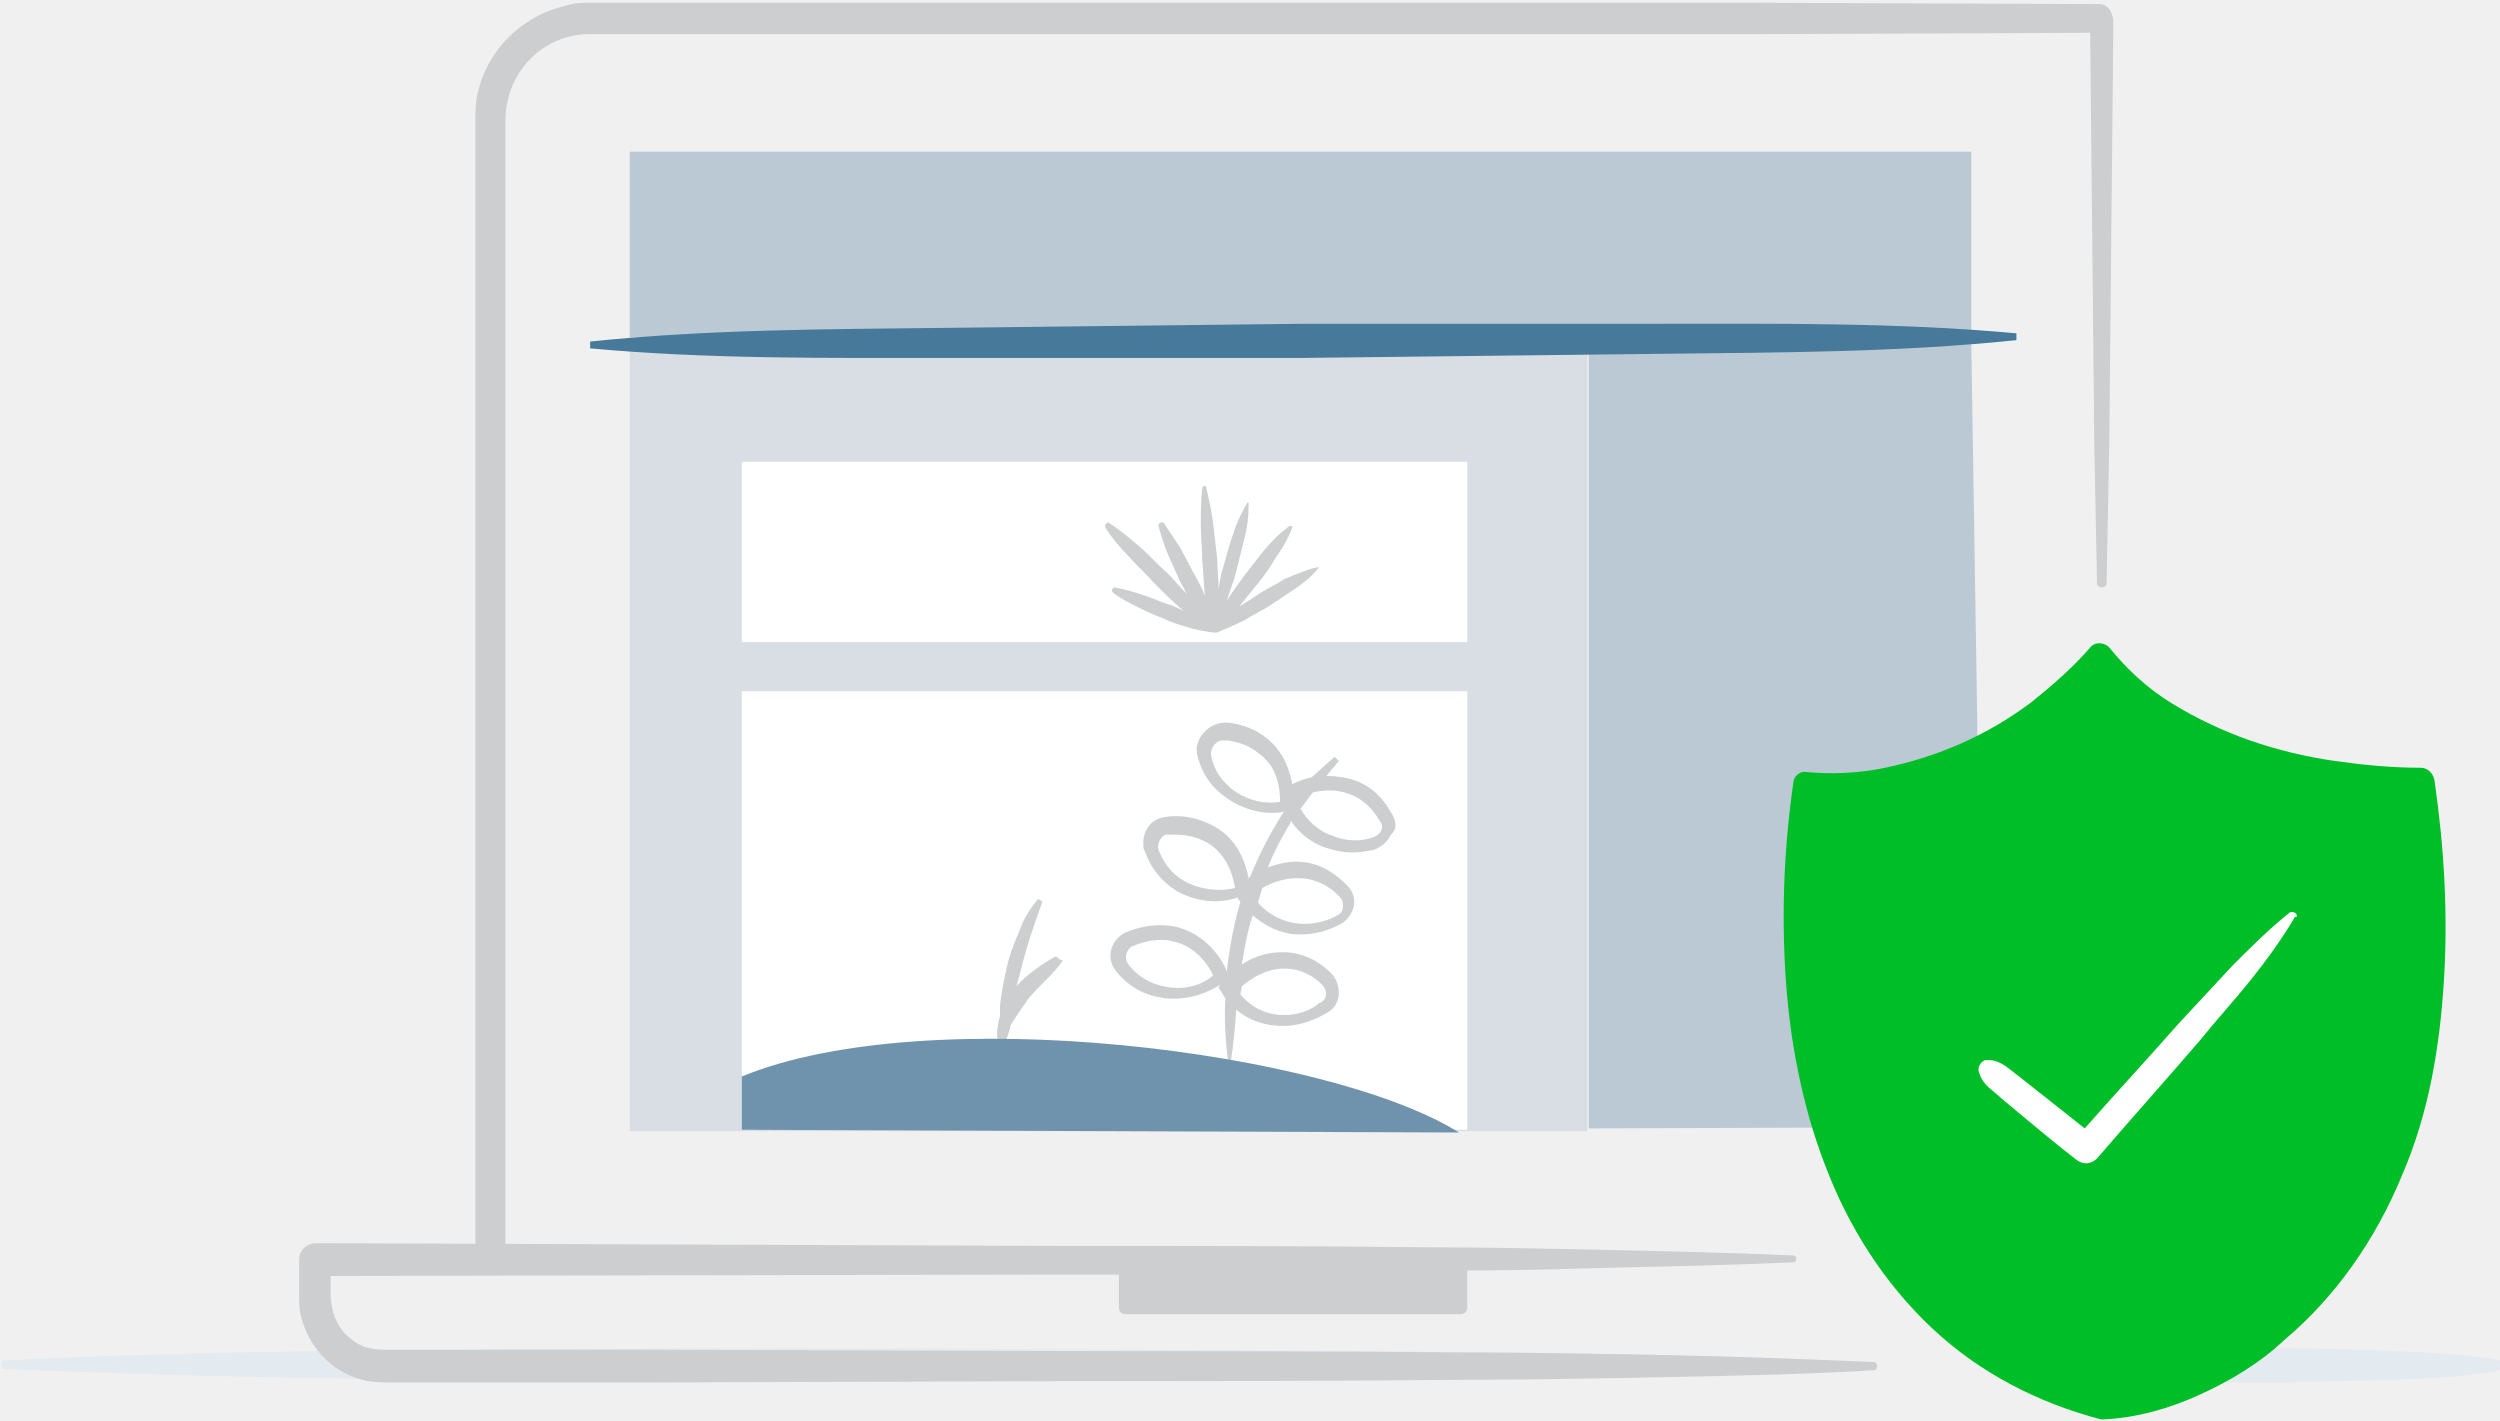
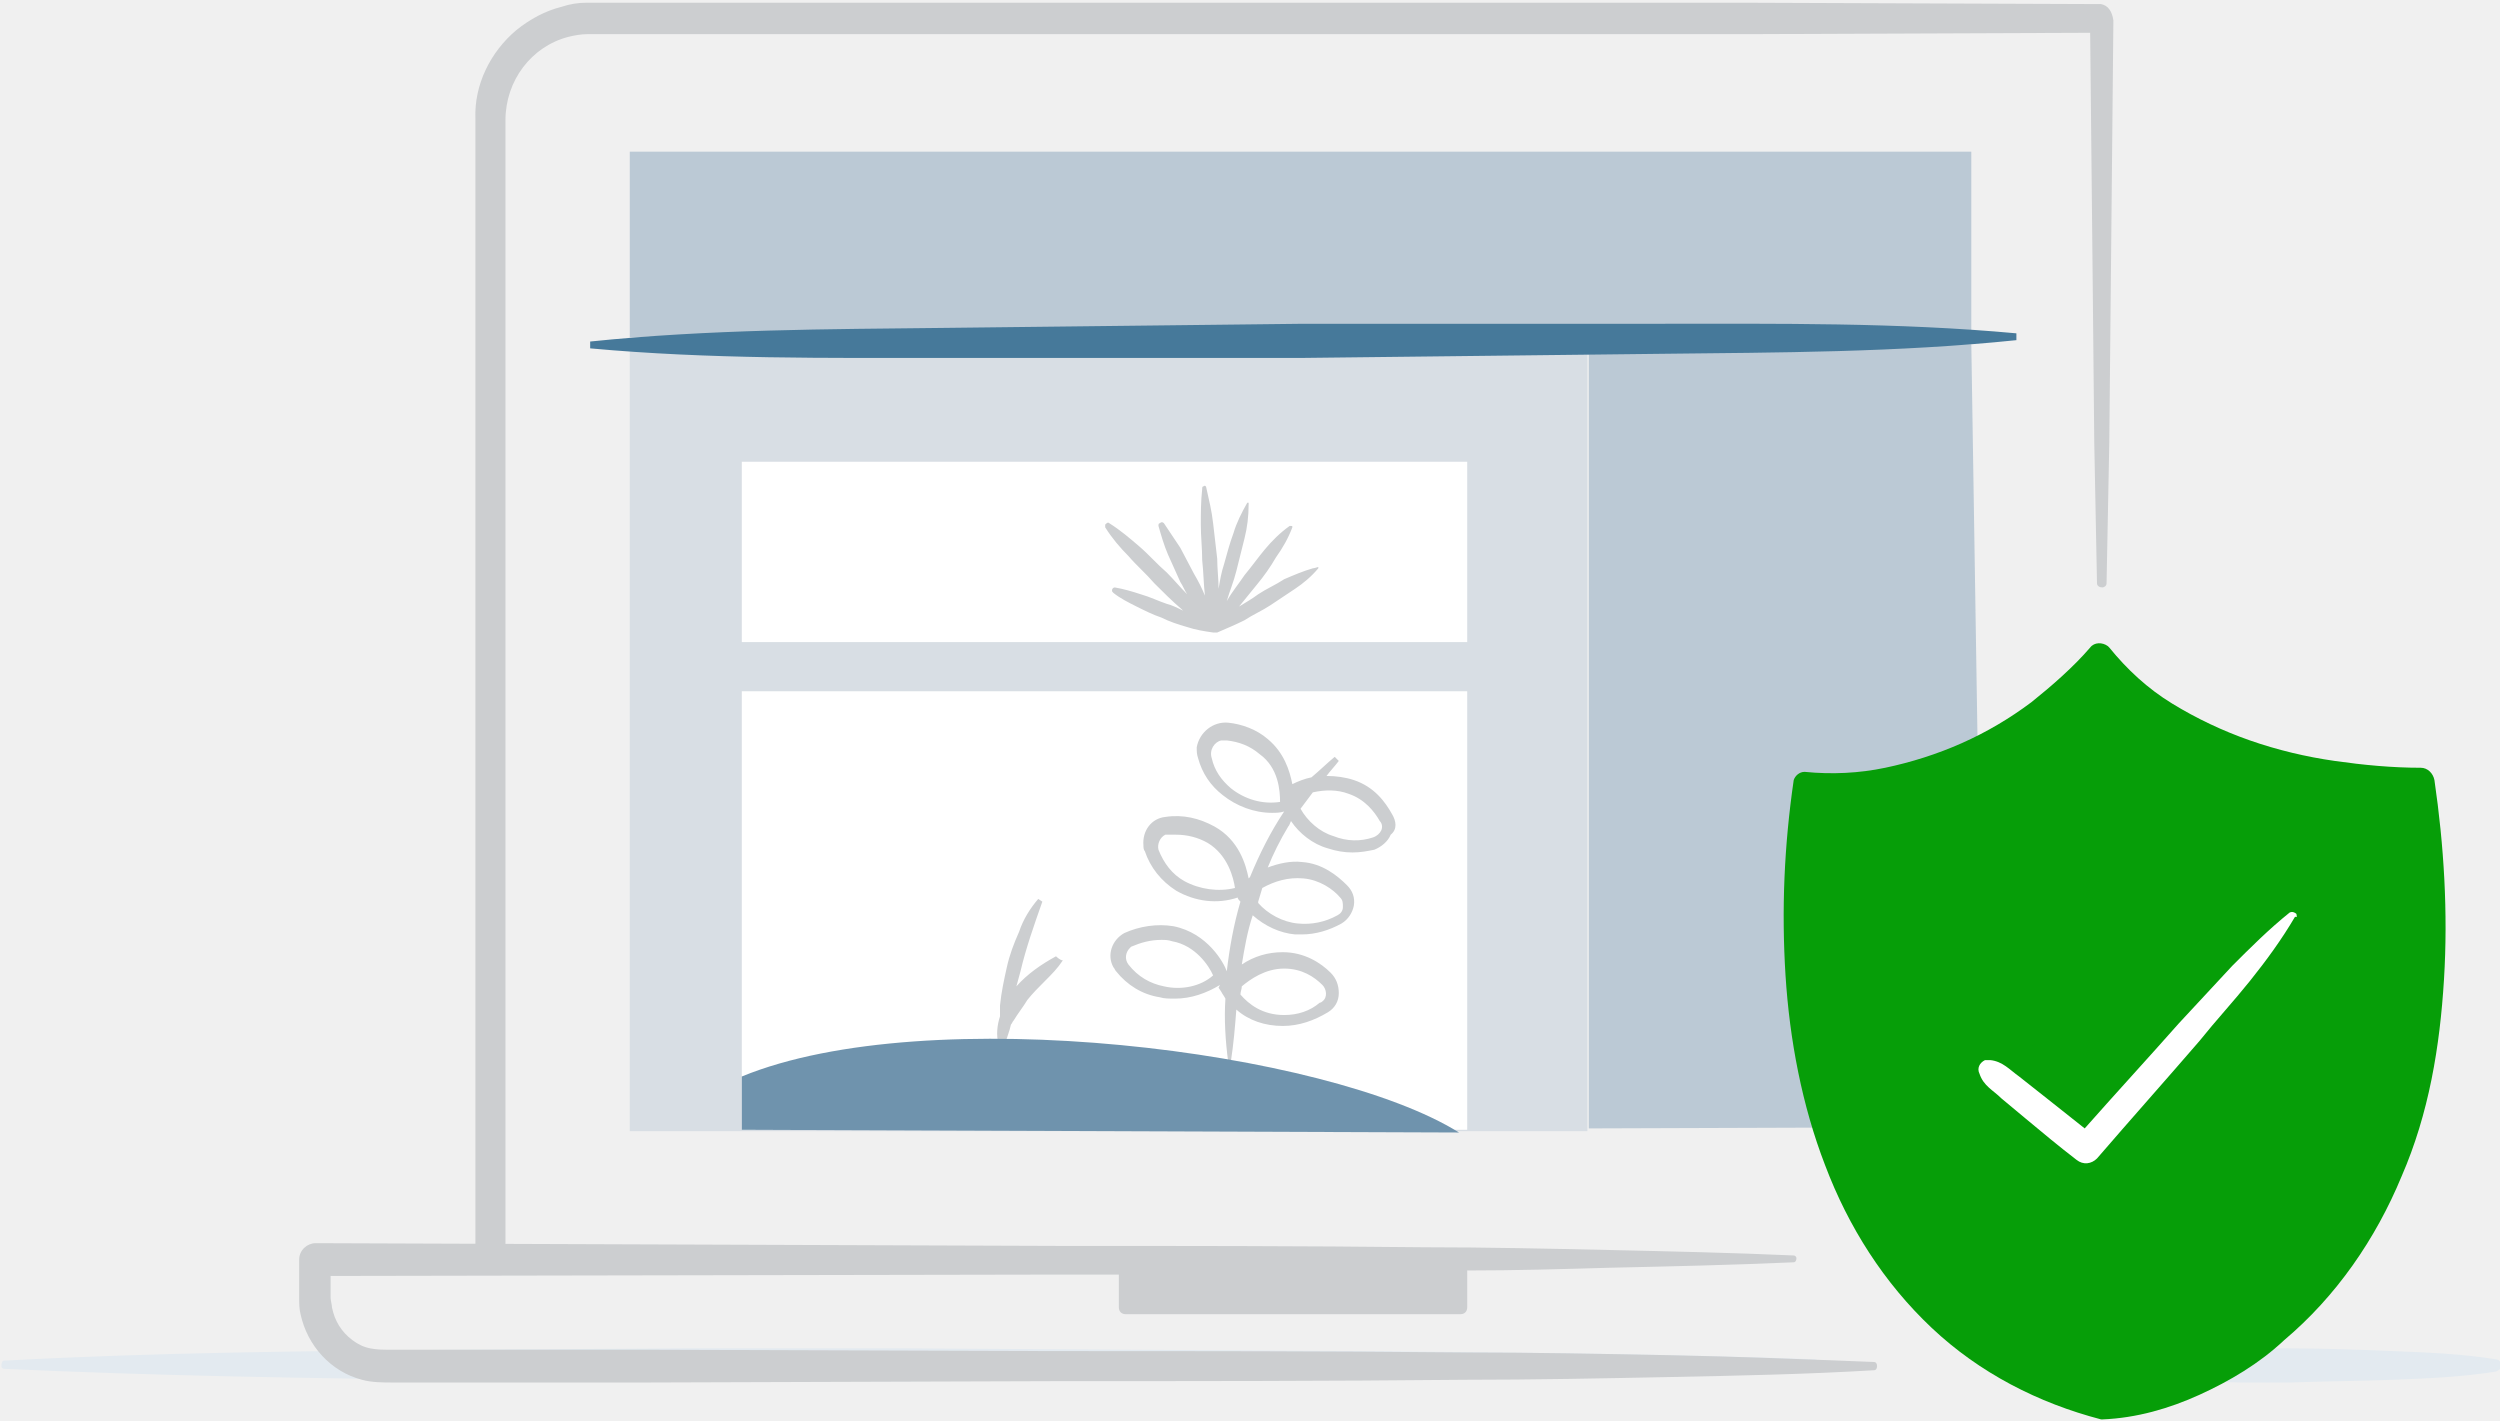
<svg xmlns="http://www.w3.org/2000/svg" id="Layer_1" viewBox="0 0 183 104">
-   <style>.st0{fill:#e3eaf0}.st1{fill:#D8DEE4}.st2{fill:#BBC9D5}.st3{fill:#BBC9D5}.st4{fill:#fff}.st5{fill:#CCCED0}.st6{fill:#46799A}.st7{fill:#00be28}.st8{fill:#6F93AD}</style>
+   <style>.st0{fill:#e3eaf0}.st1{fill:#D8DEE4}.st2{fill:#BBC9D5}.st3{fill:#BBC9D5}.st4{fill:#fff}.st5{fill:#CCCED0}.st6{fill:#46799A}.st7{fill:#069e08}.st8{fill:#6F93AD}</style>
  <path class="st0" d="M.3 99.6c11-.6 22.1-.7 33.1-.8l16.6-.1h16.6l33.1.2c11 .1 22.1.2 33.1.6.2 0 .4.2.4.4s-.2.4-.4.4c-11 .4-22.1.5-33.1.6l-33.1.2H50l-16.6-.1c-11-.1-22.1-.3-33.1-.8-.1 0-.2-.1-.2-.2 0-.3.1-.4.2-.4zm152.5 0c2.5-.5 5-.7 7.5-.8l3.7-.1h3.7c2.5 0 5 .1 7.5.2s5 .2 7.5.6c.2 0 .4.2.4.5 0 .2-.2.3-.4.4-2.5.4-5 .5-7.5.6-2.5.1-5 .1-7.5.2H164l-3.7-.1c-2.5-.1-5-.3-7.5-.8-.1 0-.2-.1-.2-.2 0-.4.1-.5.2-.5z" />
  <path class="st1" d="M46.1 82.8V25h70.1v57.8H49.9" />
  <path class="st2" d="M46.1 24.7V11.1h98.2v13.5H51.5" />
  <path class="st3" d="M144.3 25.2l.9 57.3-28.9.1V25.2h28" />
  <path class="st4" d="M102.5 82.7H54.3V50.6h53.1v32.1m0-35.7H54.3V33.8h53.1V47" />
  <path class="st5" d="M96.1 41.6c-.7.2-1.4.5-2.1.8-.6.4-1.3.7-1.9 1.1-.4.3-.9.6-1.4.9.4-.5.9-1.1 1.3-1.6.5-.6 1-1.3 1.4-2 .5-.7.9-1.4 1.2-2.2 0-.1 0-.1-.1-.1h-.1c-.7.5-1.3 1.1-1.8 1.7-.5.6-1 1.3-1.5 1.9-.4.6-.9 1.2-1.3 1.9.2-.7.5-1.4.7-2.2l.6-2.4c.2-.8.3-1.6.3-2.5v-.1h-.1c-.4.7-.8 1.5-1 2.2-.3.8-.5 1.6-.7 2.3-.2.6-.3 1.2-.4 1.8 0-.7-.1-1.5-.1-2.2-.1-.9-.2-1.7-.3-2.6-.1-.9-.3-1.7-.5-2.6 0-.1-.1-.2-.2-.1-.1 0-.1.1-.1.2-.1.9-.1 1.8-.1 2.6 0 .9.1 1.7.1 2.6.1.9.1 1.7.2 2.6-.2-.5-.5-1.1-.8-1.6-.3-.6-.7-1.3-1-1.9l-1.2-1.8c-.1-.1-.2-.1-.3 0-.1 0-.1.1-.1.2.2.7.4 1.4.7 2.1.3.7.6 1.3.9 2 .2.3.3.6.5.9-.5-.5-1-1.1-1.5-1.6-.7-.6-1.3-1.3-2-1.9-.7-.6-1.4-1.2-2.2-1.7-.1-.1-.2 0-.3.1v.2c.5.8 1.1 1.5 1.7 2.1.6.7 1.3 1.3 1.9 2 .6.6 1.3 1.3 2 1.9l.1.1c-.4-.2-.8-.4-1.2-.5-.6-.2-1.2-.5-1.9-.7-.6-.2-1.3-.4-1.9-.5-.1 0-.2.1-.2.2s0 .1.1.2c.5.4 1.1.7 1.7 1 .6.3 1.2.6 1.8.8.6.3 1.2.5 1.9.7.6.2 1.2.3 1.9.4H89.1c.7-.3 1.4-.6 2-.9.6-.4 1.3-.7 1.9-1.1l1.8-1.2c.6-.4 1.2-.9 1.7-1.5v-.1c-.3.1-.4.1-.4.1z" />
  <path class="st6" d="M147.6 24.9c-8.7.9-17.4.9-26.1 1l-26.1.3H69.3c-8.7 0-17.4.1-26.1-.7V25c8.7-.9 17.4-.9 26.1-1l26.1-.3h26.1c8.7 0 17.4-.1 26.1.7v.5z" />
  <path class="st5" d="M77.3 70c-1.1.6-2.1 1.3-2.9 2.2l.3-1.1c.4-1.7 1-3.4 1.6-5.1l-.3-.2c-.6.7-1.1 1.5-1.4 2.4-.4.9-.7 1.7-.9 2.6-.2.9-.4 1.8-.5 2.8v.8c-.2.6-.3 1.4-.1 2h.2l.1-.1v.1h.2c.1-.5.3-.9.4-1.4.1-.1.1-.2.2-.3.3-.5.7-1 1-1.5.4-.5.8-.9 1.3-1.4.5-.5.9-.9 1.3-1.5-.2 0-.5-.3-.5-.3zm24.6-10.4c-.5-.9-1.3-2-2.8-2.5-.6-.2-1.3-.3-2-.3.3-.4.6-.7.9-1.1l-.3-.3c-.6.5-1.1 1-1.7 1.5-.5.1-1 .3-1.4.5-.2-1-.6-2.3-1.8-3.3-.8-.7-1.9-1.1-2.9-1.2-1.1-.1-2.1.7-2.3 1.8 0 .3 0 .5.1.8.3 1.1.9 2 1.8 2.7 1 .8 2.3 1.3 3.6 1.3.3 0 .6 0 .9-.1-1 1.5-1.8 3.1-2.5 4.8l-.1.1c-.2-1-.7-2.8-2.5-3.8-1.1-.6-2.3-.9-3.6-.7-1 .1-1.7 1-1.6 2.1 0 .1 0 .3.1.4.4 1.2 1.2 2.2 2.3 2.9 1.4.8 3 1 4.5.5 0 .1.1.2.2.3-.5 1.7-.8 3.4-1 5.1-.2-.6-1.4-2.8-3.9-3.3-1.2-.2-2.5 0-3.6.5-.9.5-1.3 1.6-.8 2.5.1.1.1.2.2.3.8 1 1.9 1.7 3.2 1.9.3.1.7.1 1.1.1 1.2 0 2.3-.4 3.3-1l-.1.2.2.3c.1.2.2.3.3.5-.1 1.5 0 3.1.2 4.6h.2c.2-1.3.3-2.5.4-3.8.9.8 2.1 1.2 3.4 1.2 1.2 0 2.3-.4 3.3-1 .5-.3.8-.8.8-1.4 0-.6-.2-1.1-.6-1.5-.7-.7-1.9-1.5-3.5-1.5-1.1 0-2.1.3-3 .9.2-1.2.4-2.4.8-3.6.9.8 2 1.3 3.1 1.4h.5c1 0 2-.3 2.9-.8.5-.3.8-.8.9-1.3.1-.6-.1-1.1-.5-1.5-.7-.7-1.8-1.6-3.3-1.7-.8-.1-1.7.1-2.5.4.4-1 .9-2 1.5-3 .1-.1.1-.2.2-.4.6.9 1.6 1.7 2.7 2 .6.2 1.2.3 1.8.3.6 0 1.1-.1 1.6-.2.5-.2 1-.6 1.2-1.1.5-.4.4-1 .1-1.5zm-15.2 4.9c-.9-.5-1.5-1.3-1.9-2.3-.1-.4.1-.9.5-1.1h.8c.8 0 1.6.2 2.3.6 1.5.9 1.9 2.6 2 3.3-1.2.3-2.6.1-3.7-.5zm-1.5 7.7c-1-.2-1.9-.7-2.6-1.6-.3-.4-.2-.9.1-1.2l.1-.1c.7-.3 1.4-.5 2.2-.5.3 0 .5 0 .8.1 1.7.3 2.7 1.8 3 2.5-.9.8-2.3 1.1-3.6.8zm8.8-1.3c1.3 0 2.2.6 2.8 1.2.3.3.4.9 0 1.2 0 0-.1.1-.2.1-.7.6-1.6.9-2.6.9-1.6 0-2.6-.8-3.2-1.5 0-.2.1-.4.1-.6.6-.5 1.7-1.3 3.1-1.3zm1.4-6.6c1.2.1 2.2.8 2.7 1.4.2.2.2.4.2.7 0 .3-.2.5-.4.6-.9.5-1.9.7-2.9.6-1.1-.1-2.2-.7-2.9-1.5V66c.1-.3.2-.7.3-1 .9-.5 1.9-.8 3-.7zm-1.7-5.6c-1.3.2-2.6-.2-3.6-1-.7-.6-1.2-1.3-1.4-2.2-.2-.6.2-1.2.7-1.3h.4c.9.1 1.7.4 2.4 1 1.4 1 1.5 2.7 1.5 3.5zm7.4 2.1c-.1.2-.3.4-.6.5-.9.3-1.9.3-2.9-.1-1-.3-1.9-1.1-2.4-2l.9-1.2c.9-.2 1.8-.2 2.6.1 1.2.4 1.9 1.3 2.3 2 .2.2.2.5.1.7z" />
  <path class="st7" d="M178.2 57.1c-.1-.5-.5-.9-1-.9-2.1 0-4.2-.2-6.3-.5-2.1-.3-4.2-.8-6.2-1.5s-3.9-1.6-5.7-2.7c-1.8-1.1-3.3-2.5-4.6-4.1l-.1-.1c-.4-.3-1-.3-1.3.1-1.2 1.4-2.8 2.8-4.3 4-1.6 1.2-3.3 2.2-5.1 3-1.8.8-3.7 1.4-5.6 1.8-1.9.4-3.9.5-5.9.3-.4 0-.7.3-.8.6-.7 4.8-.9 9.5-.6 14.3.3 4.7 1.2 9.5 2.9 13.9 1.7 4.5 4.3 8.6 7.8 11.9 3.5 3.3 7.8 5.5 12.4 6.7h.1c2.5-.1 4.9-.8 7.1-1.8 2.2-1 4.4-2.3 6.2-4 3.8-3.2 6.7-7.4 8.6-12 2-4.6 2.8-9.5 3.1-14.4.3-4.9 0-9.8-.7-14.6z" />
  <path class="st7" d="M145.3 78.3l7.4 5.9L167.8 67" />
  <path class="st4" d="M168.1 66.9c-.1-.1-.3-.2-.5-.1-1.5 1.2-2.9 2.6-4.2 3.9l-3.9 4.2c-2.3 2.6-4.6 5.1-6.9 7.7-1-.8-1.9-1.5-2.9-2.3l-1.9-1.5c-.7-.5-1.2-1.1-2.1-1.2h-.4c-.4.2-.6.6-.4 1 .3.9 1 1.2 1.6 1.8l1.8 1.5c1.2 1 2.4 2 3.7 3 .5.4 1.1.3 1.5-.1 2.5-2.9 5-5.7 7.5-8.6 1.2-1.5 2.5-2.9 3.7-4.4s2.3-3 3.3-4.7c.2.1.1-.1.1-.2z" />
  <path class="st5" d="M137.2 99.7c-5-.2-10-.4-15-.5-5-.1-10-.2-15-.2-10-.1-19.9-.1-29.9-.1l-29.9-.1H28.7c-.7 0-1.1 0-1.6-.1s-.9-.3-1.3-.6c-.8-.6-1.3-1.4-1.5-2.4 0-.2-.1-.5-.1-.7v-1.6l52.9-.1h4.8v2.4c0 .3.2.5.5.5h24.5c.3 0 .5-.2.5-.5V93c3.5 0 6.9-.1 10.4-.2 4.5-.1 9-.2 13.5-.4.1 0 .2-.1.2-.3 0-.1-.1-.2-.2-.2-4.5-.2-9-.3-13.5-.4-4.5-.1-9-.2-13.5-.2-9-.1-18-.1-27-.1L23.1 91c-.6 0-1.2.5-1.2 1.2V95c0 .4 0 .8.1 1.2.5 2.3 2.2 4.2 4.5 4.8.7.2 1.6.2 2.2.2h18.7l29.9-.1c10 0 19.9 0 29.9-.1 5 0 10-.1 15-.2s10-.2 15-.5c.1 0 .2-.1.2-.3 0-.2-.1-.3-.2-.3zM153.8.3L128 .2H42.9c-.6 0-1.2.1-1.8.3-1.2.3-2.3.9-3.3 1.7-1.9 1.6-3.1 4-3 6.5v82.5H37V8.8c0-2.9 1.9-5.4 4.6-6.1.4-.1.9-.2 1.4-.2h85.1l24.9-.1.2 19.7.1 10.3.2 10.3c0 .2.2.3.4.3.1 0 .3-.1.3-.3l.2-10.3.1-10.3.2-20.6c-.1-.7-.4-1.1-.9-1.2z" />
  <path class="st8" d="M54.3 78.8c13.6-5.6 42.9-1.9 52.5 4.1l-52.5-.2v-3.9z" />
</svg>
